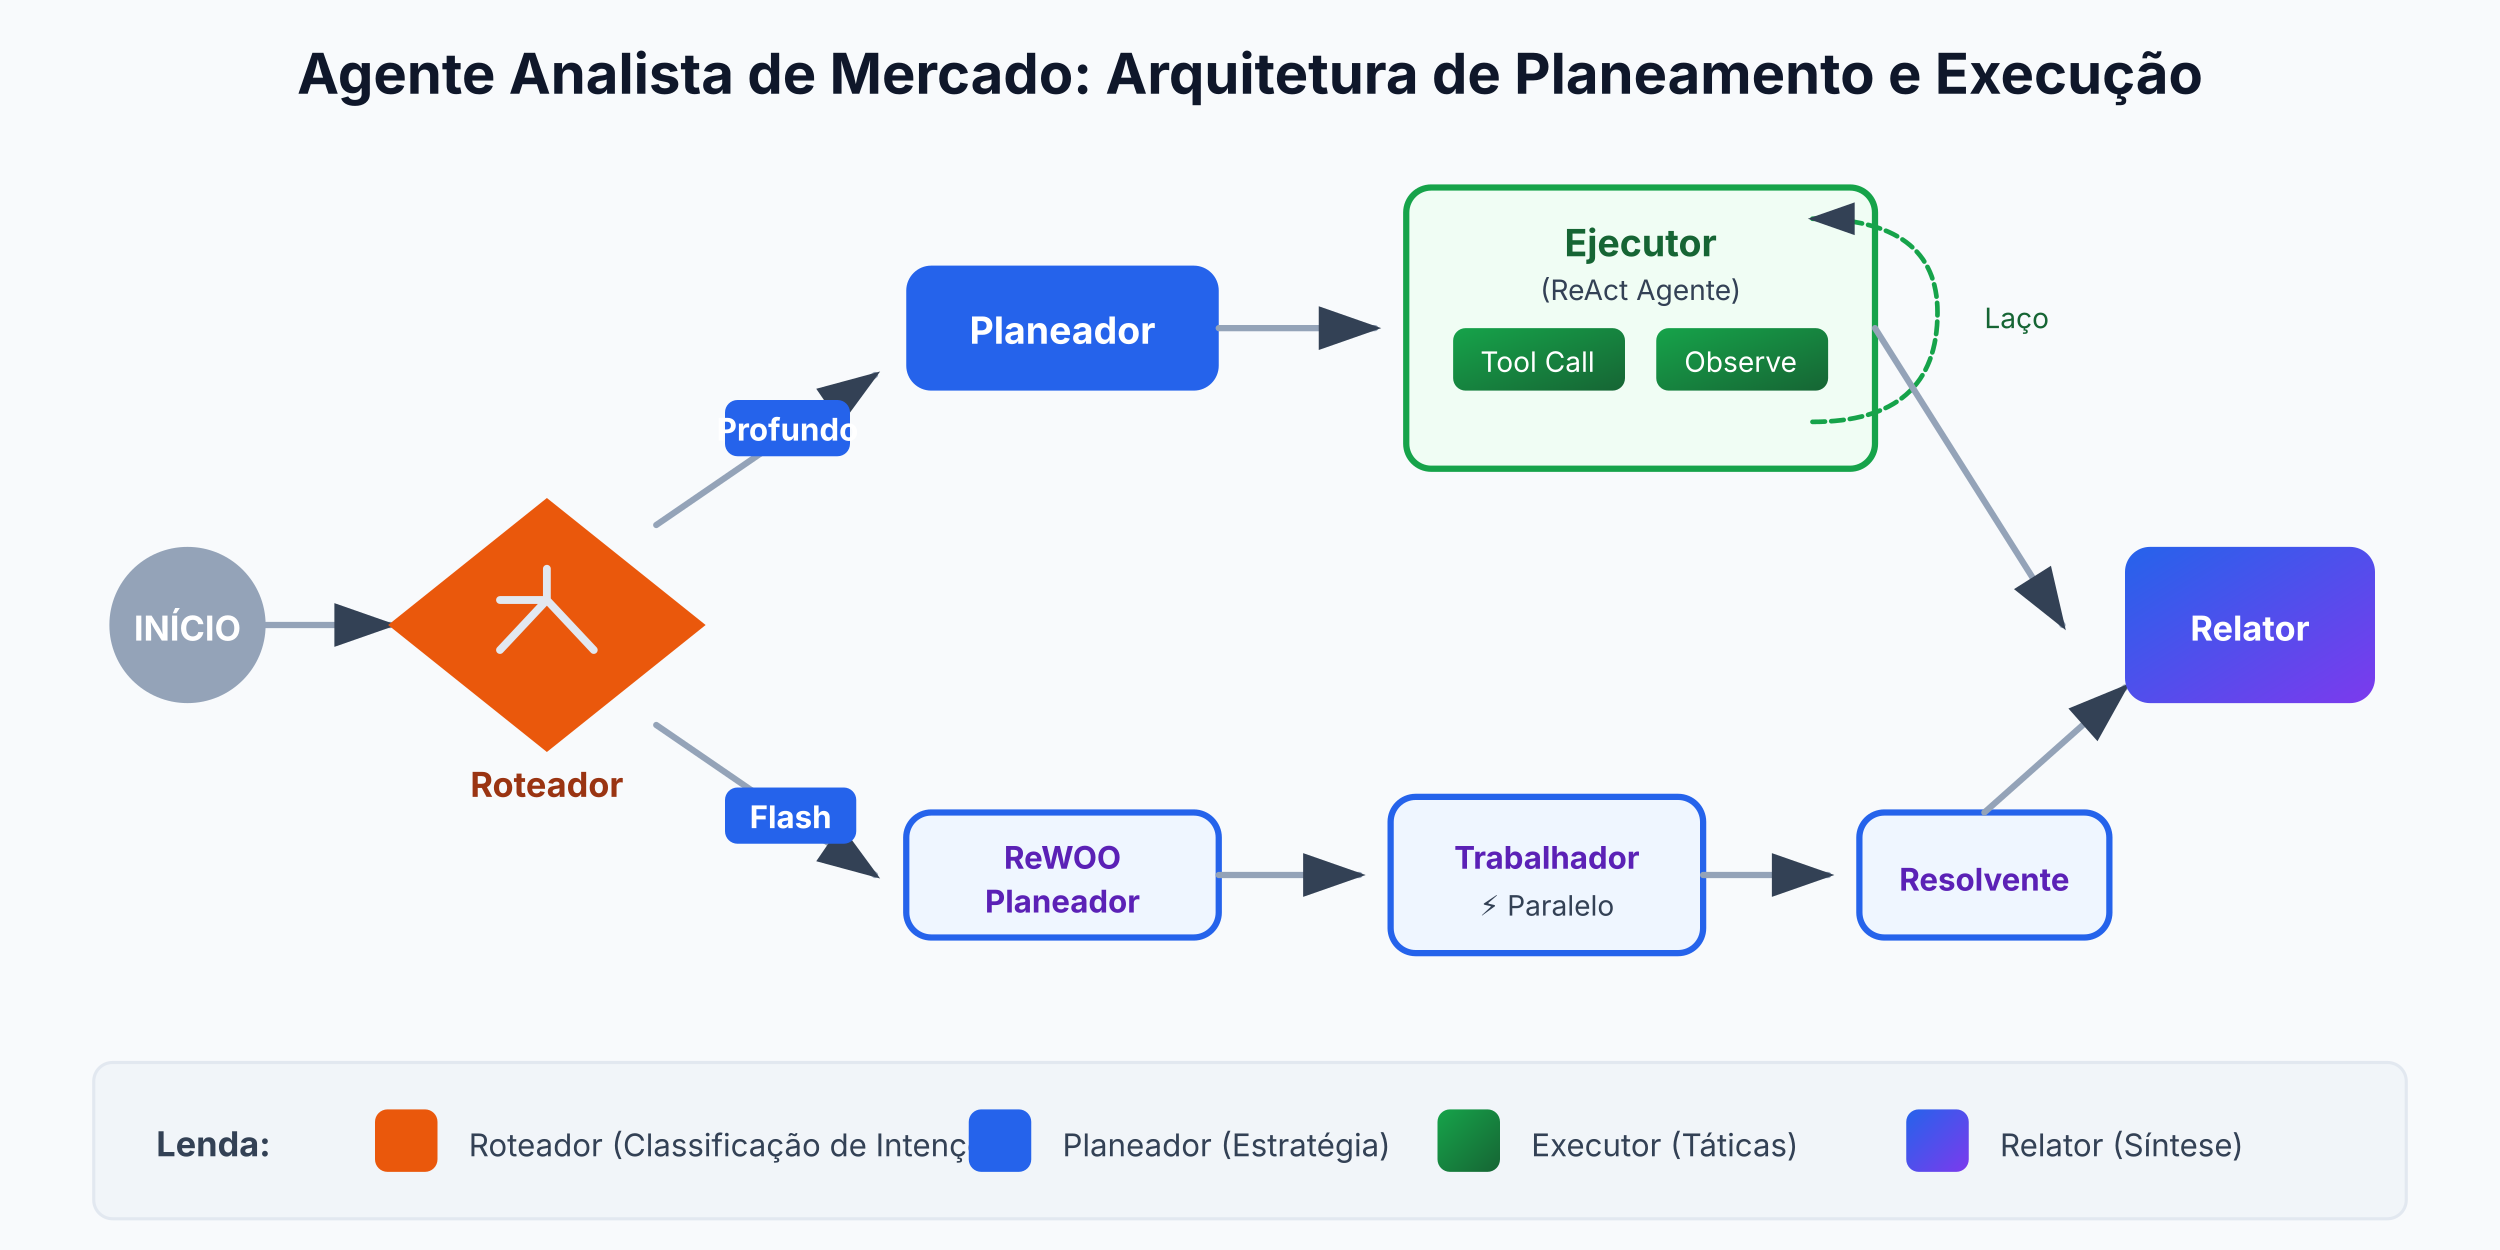
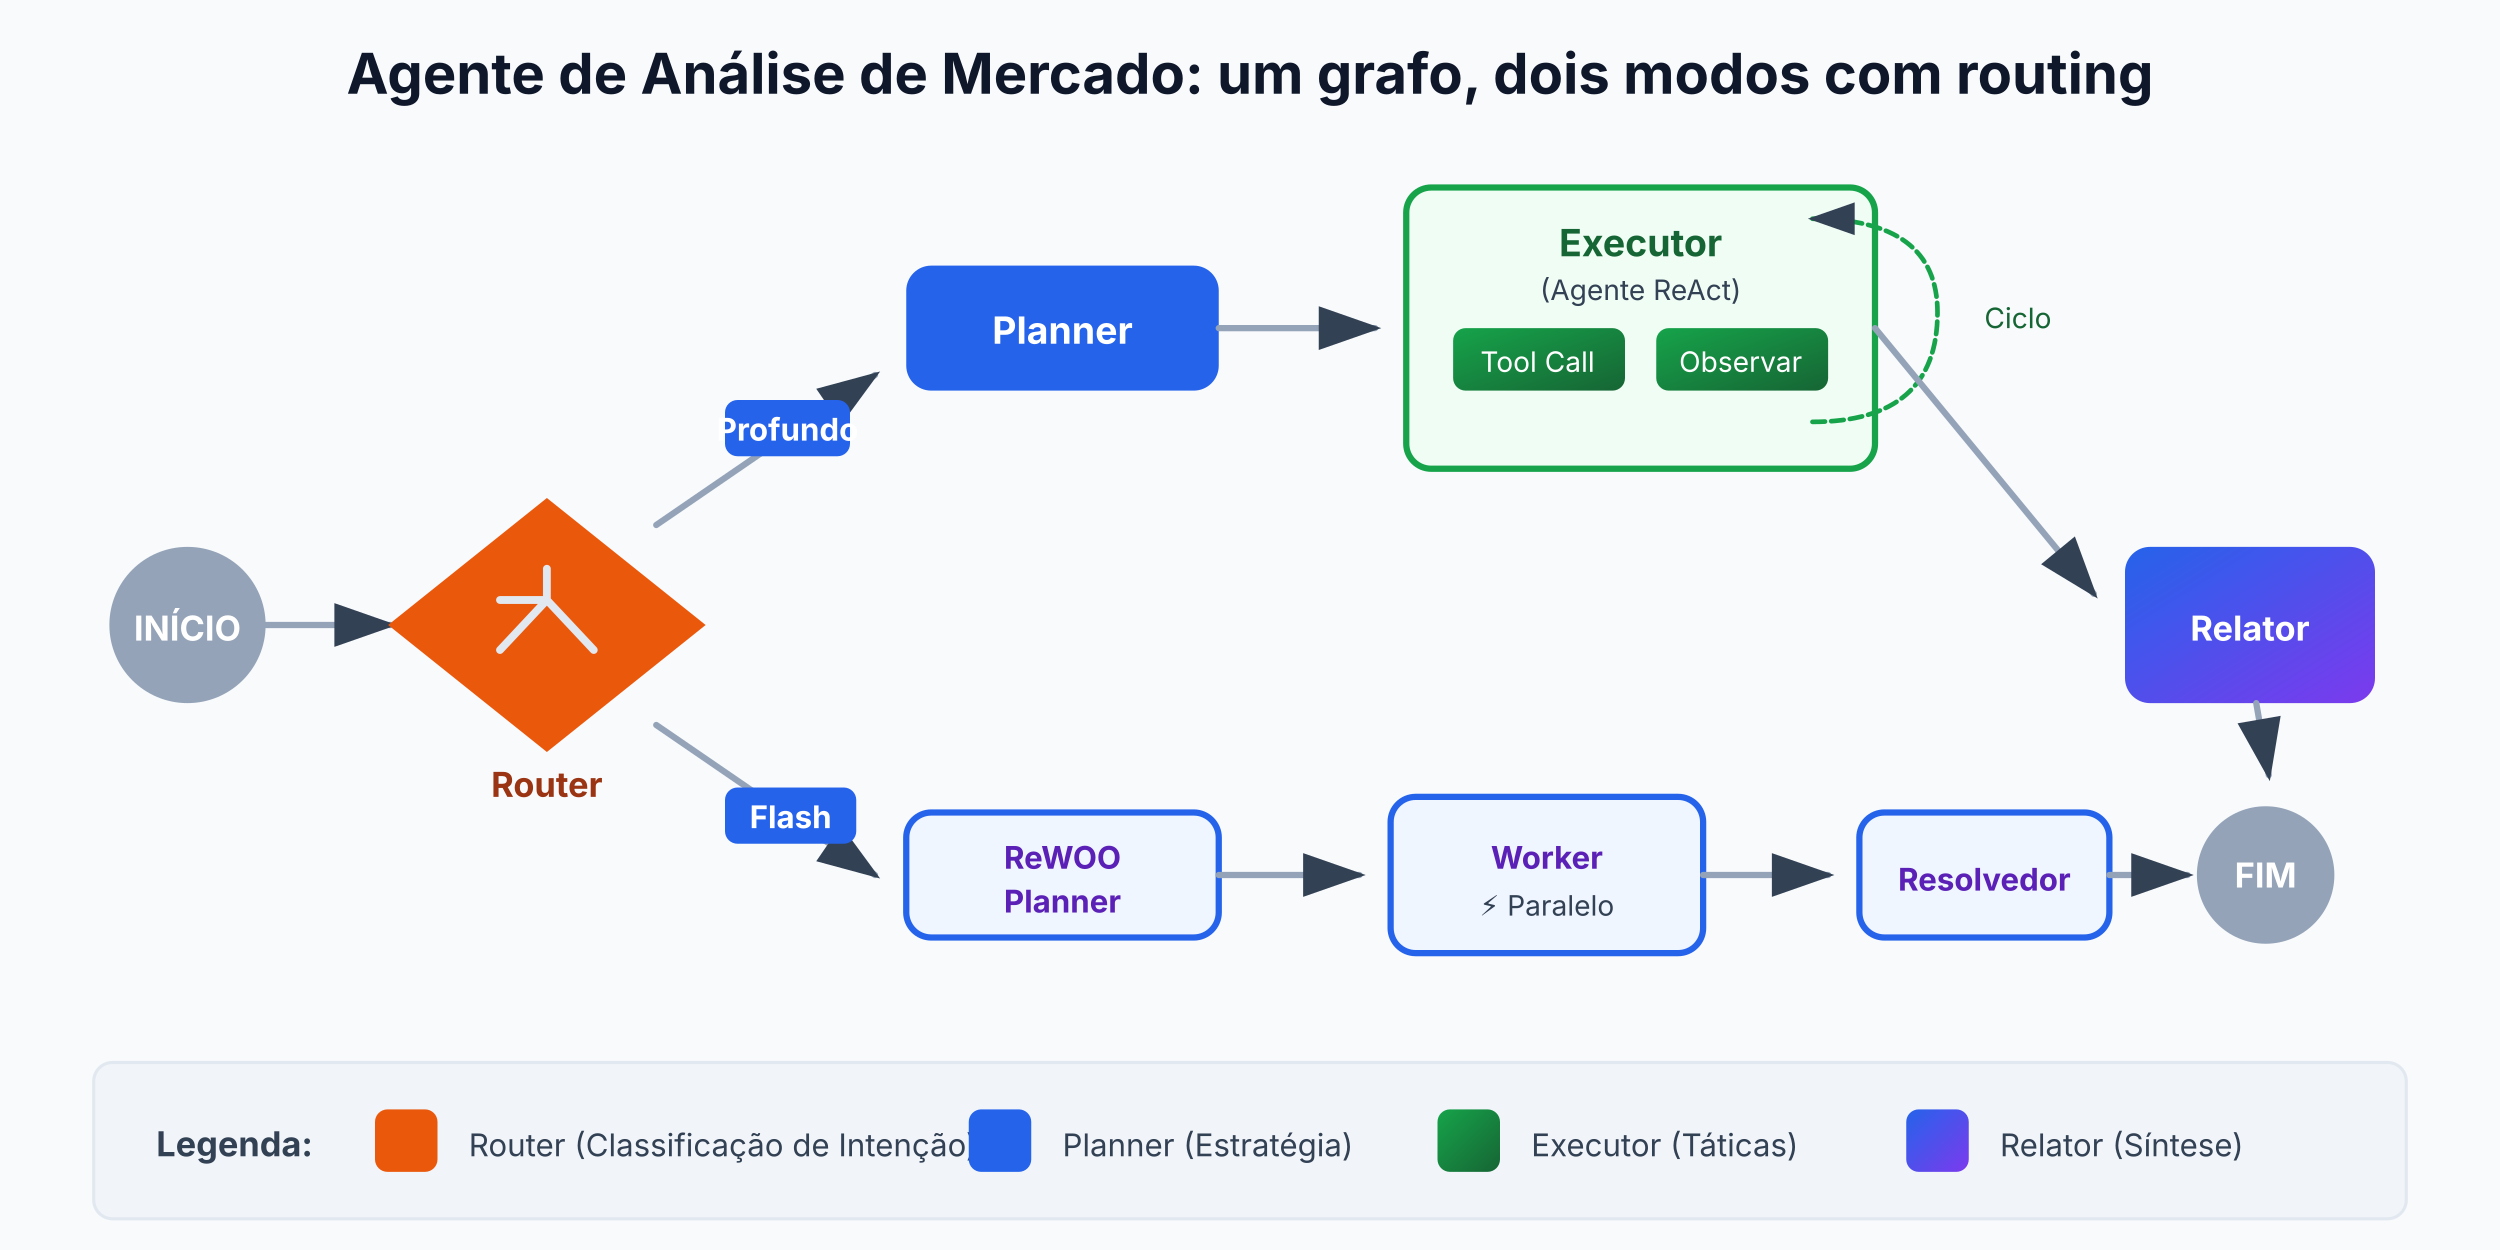
- <svg xmlns="http://www.w3.org/2000/svg" viewBox="0 0 800 400" font-family="Inter, system-ui, sans-serif" role="img" aria-label="Plan-and-Execute Architecture" data-visual-system="evidence-plate-v1" preserveAspectRatio="xMidYMid meet" shape-rendering="geometricPrecision" text-rendering="geometricPrecision">
+ <svg xmlns="http://www.w3.org/2000/svg" viewBox="0 0 800 400" font-family="Inter, system-ui, sans-serif" role="img" aria-label="Market Analyst Agent: both routes in one graph" data-visual-system="evidence-plate-v1" preserveAspectRatio="xMidYMid meet" shape-rendering="geometricPrecision" text-rendering="geometricPrecision">
  <defs>
    <marker id="arrow" markerWidth="10" markerHeight="7" refX="9" refY="3.5" orient="auto">
      <polygon points="0 0, 10 3.5, 0 7" fill="#334155" />
    </marker>
    <linearGradient id="routerGrad" x1="0%" y1="0%" x2="100%" y2="100%">
      <stop offset="0%" style="stop-color: #ea580c" />
      <stop offset="100%" style="stop-color: #ea580c" />
    </linearGradient>
    <linearGradient id="plannerGrad" x1="0%" y1="0%" x2="100%" y2="100%">
      <stop offset="0%" style="stop-color: #2563eb" />
      <stop offset="100%" style="stop-color: #2563eb" />
    </linearGradient>
    <linearGradient id="executorGrad" x1="0%" y1="0%" x2="100%" y2="100%">
      <stop offset="0%" style="stop-color: #16a34a" />
      <stop offset="100%" style="stop-color: #166534" />
    </linearGradient>
    <linearGradient id="reporterGrad" x1="0%" y1="0%" x2="100%" y2="100%">
      <stop offset="0%" style="stop-color: #2563eb" />
      <stop offset="100%" style="stop-color: #7c3aed" />
    </linearGradient>
  </defs>
  <style data-visual-system="evidence-plate-v1">
    * { animation: none !important; }
    .anim-box, .bar, .bar-text, .seq-item, .t-box, .flow { opacity: 1 !important; transform: none !important; }
    path, line, polyline { stroke-linecap: round; stroke-linejoin: round; }
  </style>
  <rect width="800" height="400" fill="#f8fafc" />
-   <text y="30" text-anchor="middle" font-size="18" font-weight="bold" fill="#0f172a" x="400">Agente Analista de Mercado: Arquitetura de Planeamento e Execução</text>
+   <text y="30" text-anchor="middle" font-size="18" font-weight="bold" fill="#0f172a" x="400">Agente de Análise de Mercado: um grafo, dois modos com routing</text>
  <circle cx="60" cy="200" r="25" fill="#94a3b8" />
  <text y="205" text-anchor="middle" font-size="11" fill="#ffffff" font-weight="bold" x="60">INÍCIO</text>
  <line x1="85" y1="200" x2="125" y2="200" stroke="#94a3b8" stroke-width="2" marker-end="url(#arrow)" />
  <g transform="translate(175, 200)">
    <polygon points="0,-40 50,0 0,40 -50,0" fill="url(#routerGrad)" stroke="#ea580c" stroke-width="1" />
    <path d="M-15,-8 L0,-8 L0,-18 M0,-8 L15,8 M0,-8 L-15,8" fill="none" stroke="#e2e8f0" stroke-width="2.5" stroke-linecap="round" stroke-linejoin="round" />
  </g>
-   <text y="255" text-anchor="middle" font-size="11" fill="#9a3412" font-weight="bold" x="175">Roteador</text>
+   <text y="255" text-anchor="middle" font-size="11" fill="#9a3412" font-weight="bold" x="175">Router</text>
  <g>
    <path d="M 210 168 L 280 120" stroke="#94a3b8" stroke-width="2" marker-end="url(#arrow)" />
    <rect x="232" y="128" width="40" height="18" rx="4" fill="#2563eb" />
    <text y="141" text-anchor="middle" font-size="10" fill="#ffffff" font-weight="bold" x="252">Profundo</text>
    <rect x="290" y="85" width="100" height="40" rx="8" fill="url(#plannerGrad)" />
-     <text y="110" text-anchor="middle" font-size="12" fill="#ffffff" font-weight="bold" x="340">Planeador</text>
+     <text y="110" text-anchor="middle" font-size="12" fill="#ffffff" font-weight="bold" x="340">Planner</text>
    <line x1="390" y1="105" x2="440" y2="105" stroke="#94a3b8" stroke-width="2" marker-end="url(#arrow)" />
    <rect x="450" y="60" width="150" height="90" rx="8" fill="#f0fdf4" stroke="#16a34a" stroke-width="2" />
-     <text y="82" text-anchor="middle" font-size="12" fill="#166534" font-weight="bold" x="525">Ejecutor</text>
-     <text y="96" text-anchor="middle" font-size="9" fill="#334155" x="525">(ReAct Agente)</text>
+     <text y="82" text-anchor="middle" font-size="12" fill="#166534" font-weight="bold" x="525">Executor</text>
+     <text y="96" text-anchor="middle" font-size="9" fill="#334155" x="525">(Agente ReAct)</text>
    <rect x="465" y="105" width="55" height="20" rx="4" fill="url(#executorGrad)" />
    <text y="119" text-anchor="middle" font-size="9" fill="#ffffff" x="492">Tool Call</text>
    <rect x="530" y="105" width="55" height="20" rx="4" fill="url(#executorGrad)" />
-     <text y="119" text-anchor="middle" font-size="9" fill="#ffffff" x="557">Observe</text>
+     <text y="119" text-anchor="middle" font-size="9" fill="#ffffff" x="557">Observar</text>
    <path d="M 580 135 Q 620 135 620 100 Q 620 70 580 70" fill="none" stroke="#16a34a" stroke-width="1.5" stroke-dasharray="4,2" marker-end="url(#arrow)" />
-     <text y="105" font-size="9" fill="#166534" x="635">Laço</text>
-     <line x1="600" y1="105" x2="660" y2="200" stroke="#94a3b8" stroke-width="2" marker-end="url(#arrow)" />
+     <text y="105" font-size="9" fill="#166534" x="635">Ciclo</text>
+     <line x1="600" y1="105" x2="670" y2="190" stroke="#94a3b8" stroke-width="2" marker-end="url(#arrow)" />
  </g>
  <g>
    <path d="M 210 232 L 280 280" stroke="#94a3b8" stroke-width="2" marker-end="url(#arrow)" />
    <rect x="232" y="252" width="42" height="18" rx="4" fill="#2563eb" />
    <text y="265" text-anchor="middle" font-size="10" fill="#ffffff" font-weight="bold" x="253">Flash</text>
    <rect x="290" y="260" width="100" height="40" rx="8" fill="#eff6ff" stroke="#2563eb" stroke-width="2" />
    <text y="278" text-anchor="middle" font-size="10" fill="#5b21b6" font-weight="bold" x="340">ReWOO</text>
-     <text y="292" text-anchor="middle" font-size="10" fill="#5b21b6" font-weight="bold" x="340">Planeador</text>
+     <text y="292" text-anchor="middle" font-size="10" fill="#5b21b6" font-weight="bold" x="340">Planner</text>
    <line x1="390" y1="280" x2="435" y2="280" stroke="#94a3b8" stroke-width="2" marker-end="url(#arrow)" />
    <rect x="445" y="255" width="100" height="50" rx="8" fill="#eff6ff" stroke="#2563eb" stroke-width="2" />
-     <text y="278" text-anchor="middle" font-size="10" fill="#5b21b6" font-weight="bold" x="495">Trabalhador</text>
+     <text y="278" text-anchor="middle" font-size="10" fill="#5b21b6" font-weight="bold" x="495">Worker</text>
    <text y="293" text-anchor="middle" font-size="9" fill="#334155" x="495">⚡ Paralelo</text>
    <line x1="545" y1="280" x2="585" y2="280" stroke="#94a3b8" stroke-width="2" marker-end="url(#arrow)" />
    <rect x="595" y="260" width="80" height="40" rx="8" fill="#eff6ff" stroke="#2563eb" stroke-width="2" />
-     <text y="285" text-anchor="middle" font-size="10" fill="#5b21b6" font-weight="bold" x="635">Resolvente</text>
-     <path d="M 635 260 L 680 220" stroke="#94a3b8" stroke-width="2" marker-end="url(#arrow)" />
+     <text y="285" text-anchor="middle" font-size="10" fill="#5b21b6" font-weight="bold" x="635">Resolvedor</text>
+     <line x1="675" y1="280" x2="700" y2="280" stroke="#94a3b8" stroke-width="2" marker-end="url(#arrow)" />
+     <circle cx="725" cy="280" r="22" fill="#94a3b8" />
+     <text y="284" text-anchor="middle" font-size="11" fill="#ffffff" font-weight="bold" x="725">FIM</text>
  </g>
  <rect x="680" y="175" width="80" height="50" rx="8" fill="url(#reporterGrad)" />
  <text y="205" text-anchor="middle" font-size="11" fill="#ffffff" font-weight="bold" x="720">Relator</text>
+   <path d="M 722 225 L 726 248" stroke="#94a3b8" stroke-width="2" marker-end="url(#arrow)" />
  <g transform="translate(30, 340)">
    <rect x="0" y="0" width="740" height="50" rx="6" fill="#f1f5f9" stroke="#e2e8f0" />
-     <text y="30" font-size="11" fill="#334155" font-weight="bold" x="20">Lenda:</text>
+     <text y="30" font-size="11" fill="#334155" font-weight="bold" x="20">Legenda:</text>
    <rect x="90" y="15" width="20" height="20" rx="4" fill="url(#routerGrad)" />
-     <text y="30" font-size="10" fill="#334155" x="120">Roteador (Classificação de Intenções)</text>
+     <text y="30" font-size="10" fill="#334155" x="120">Router (Classificação de Intenção)</text>
    <rect x="280" y="15" width="20" height="20" rx="4" fill="url(#plannerGrad)" />
-     <text y="30" font-size="10" fill="#334155" x="310">Planeador (Estratégia)</text>
+     <text y="30" font-size="10" fill="#334155" x="310">Planner (Estratégia)</text>
    <rect x="430" y="15" width="20" height="20" rx="4" fill="url(#executorGrad)" />
    <text y="30" font-size="10" fill="#334155" x="460">Executor (Táticas)</text>
    <rect x="580" y="15" width="20" height="20" rx="4" fill="url(#reporterGrad)" />
    <text y="30" font-size="10" fill="#334155" x="610">Relator (Síntese)</text>
  </g>
</svg>
